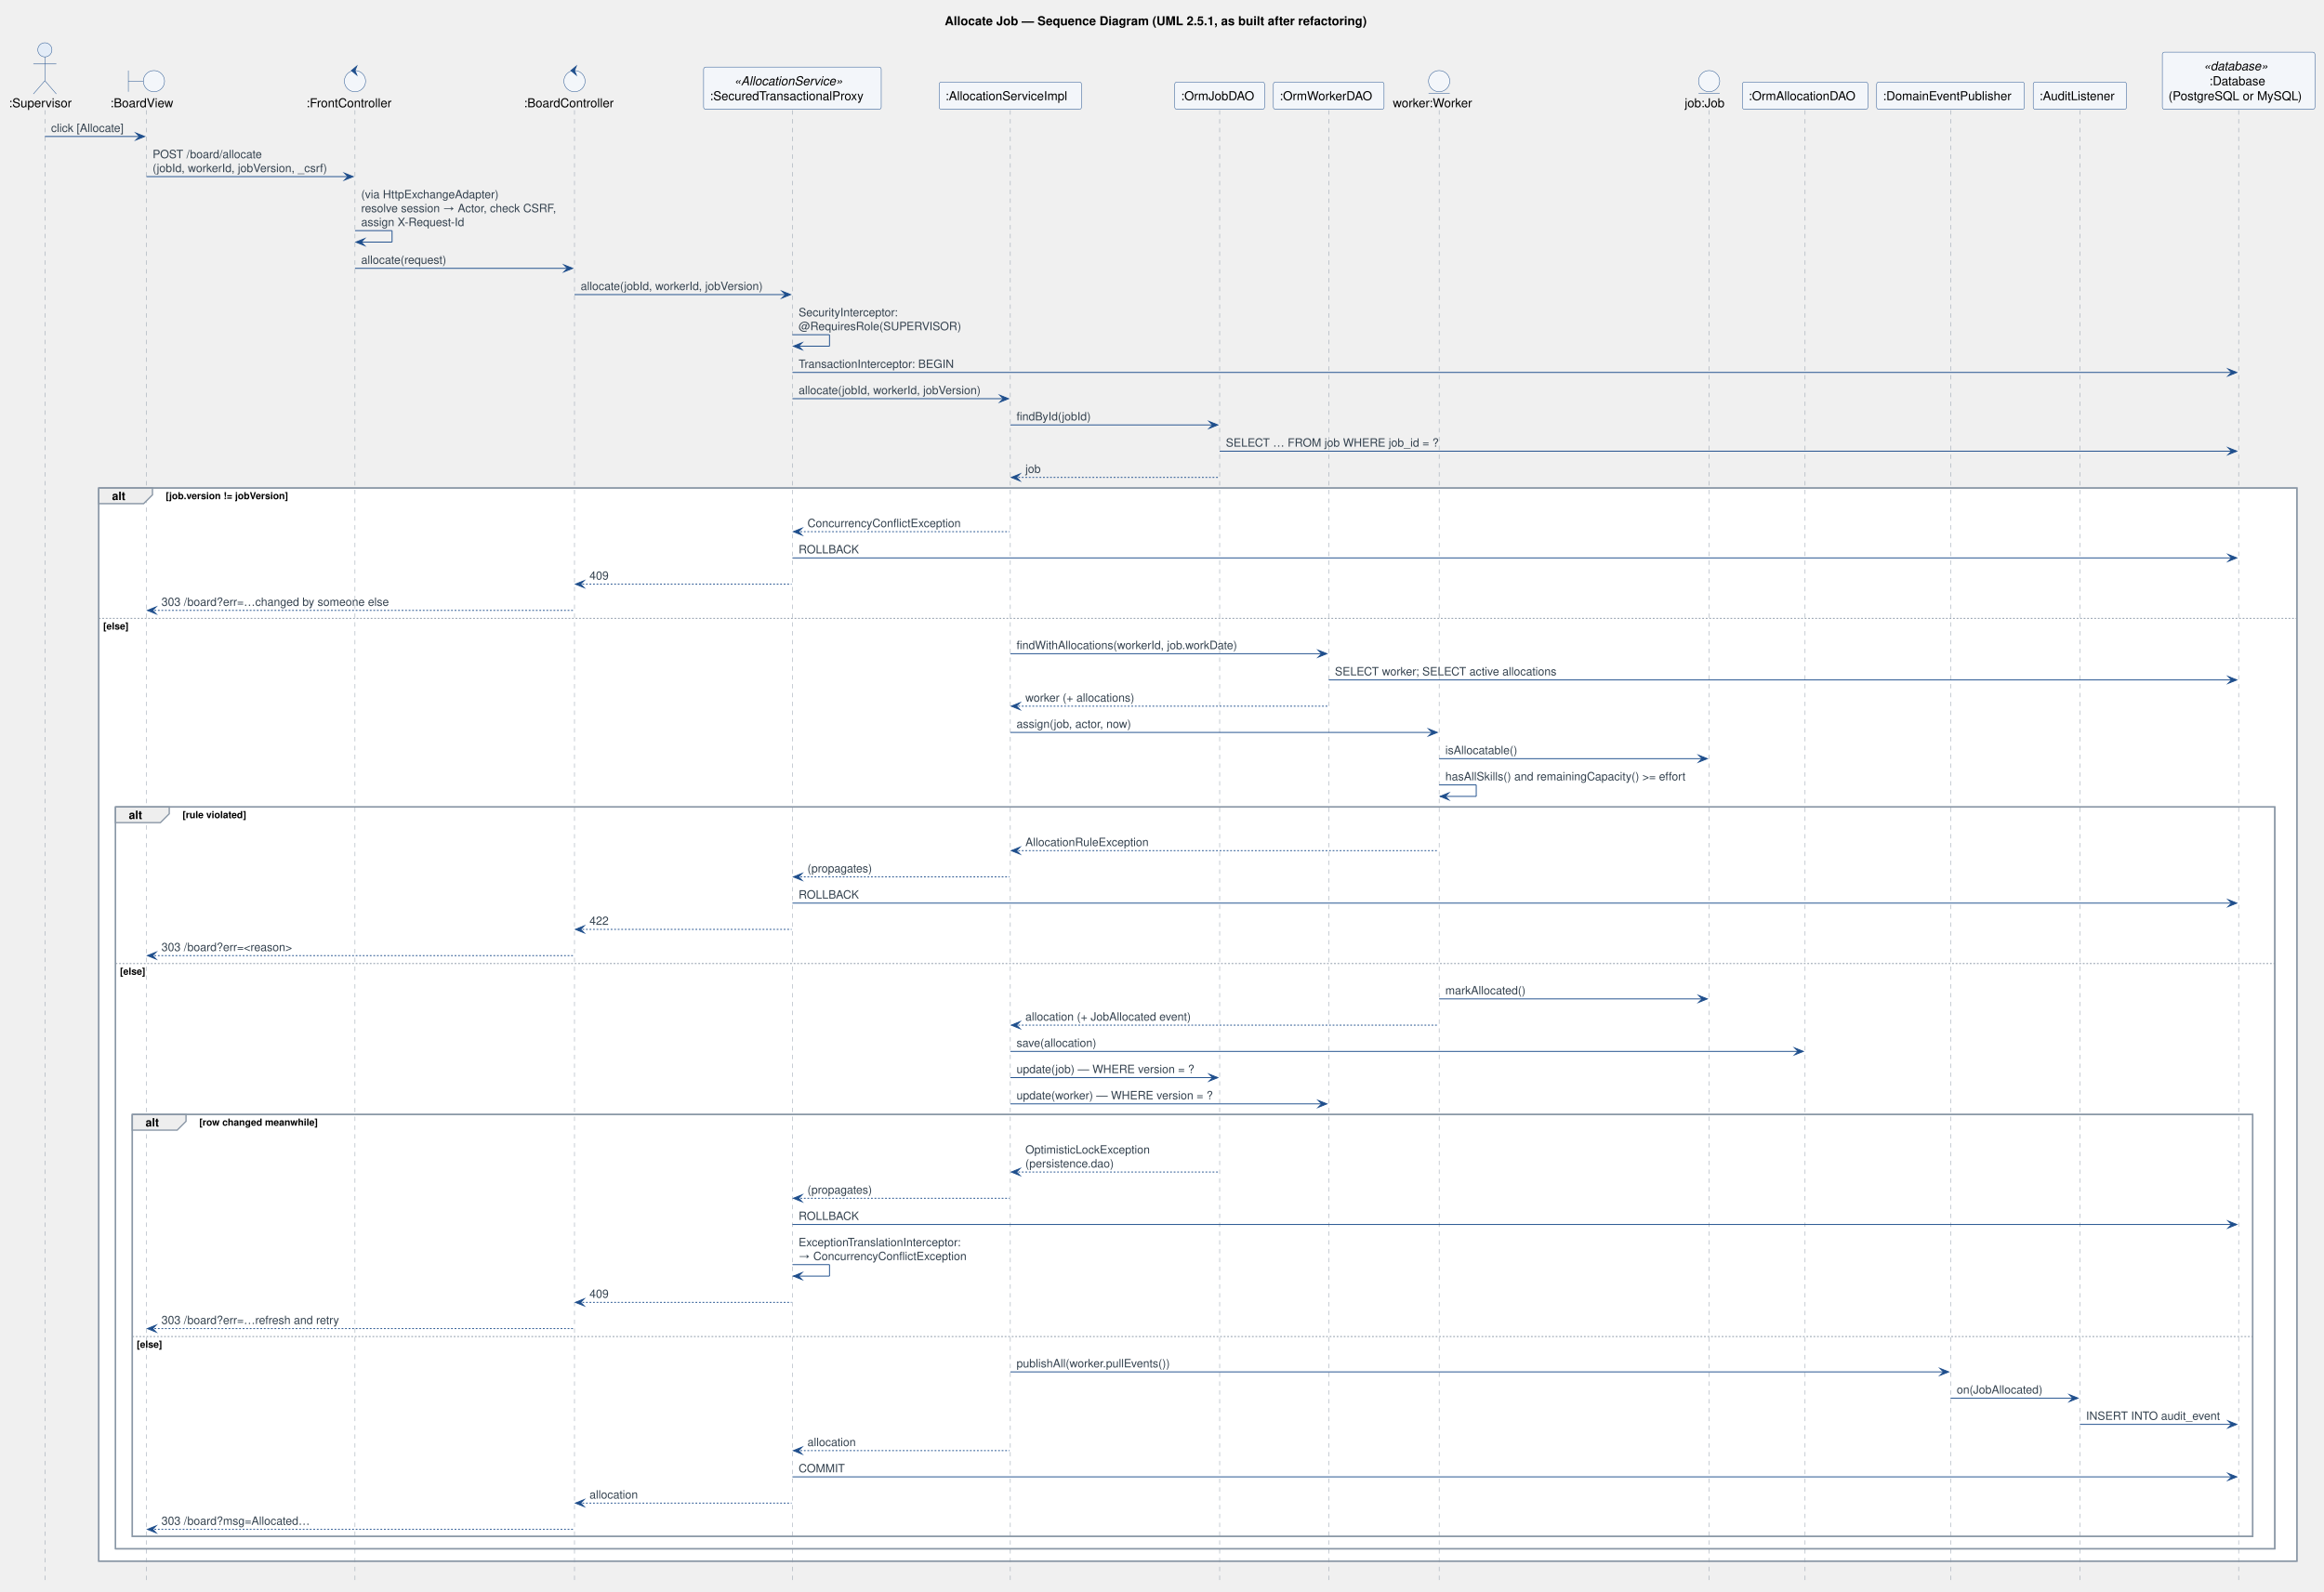
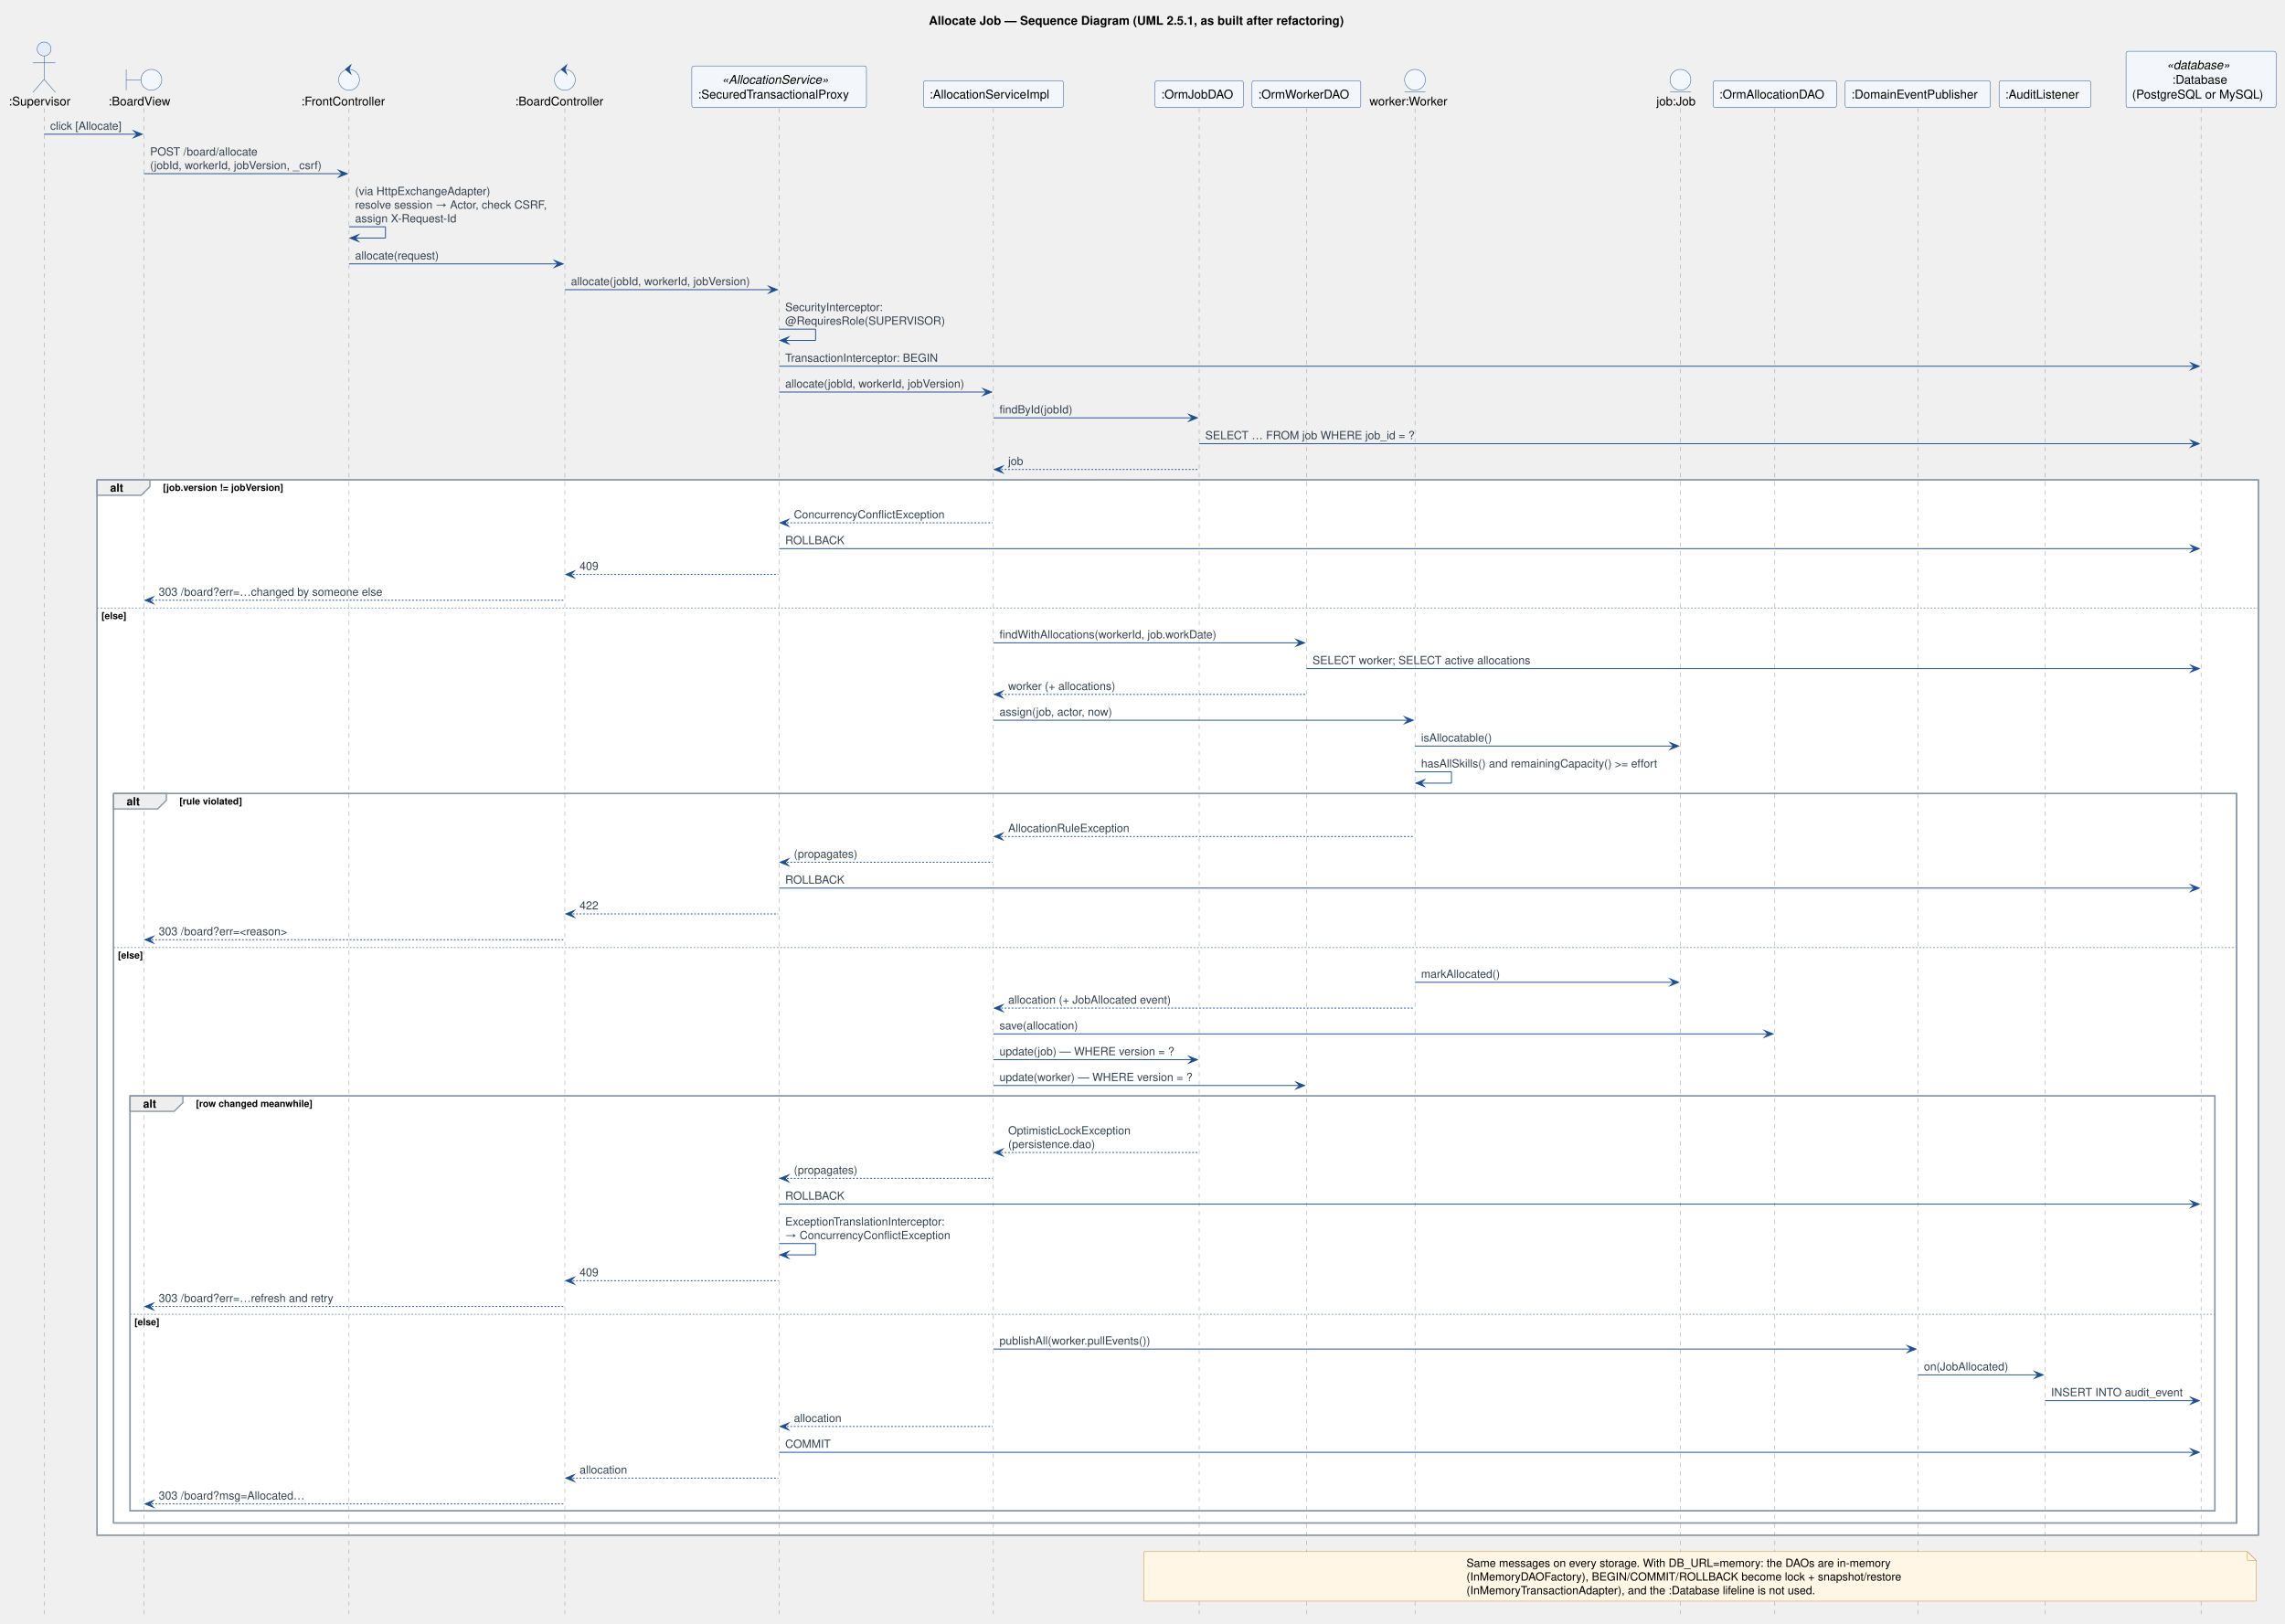
- <svg xmlns="http://www.w3.org/2000/svg" version="1.1" data-diagram-type="SEQUENCE" style="width:2632px;height:1803px;background:#FFFFFF;" width="2632px" height="1803px" viewBox="0 0 2632 1803" zoomAndPan="magnify" preserveAspectRatio="none" contentStyleType="text/css">
+ <svg xmlns="http://www.w3.org/2000/svg" version="1.1" data-diagram-type="SEQUENCE" style="width:2632px;height:1870px;background:#FFFFFF;" width="2632px" height="1870px" viewBox="0 0 2632 1870" zoomAndPan="magnify" preserveAspectRatio="none" contentStyleType="text/css">
  <defs />
  <g font-family="sans-serif" lengthAdjust="spacing">
    <g class="title" data-source-line="3">
      <text x="1069.95" y="28.563" fill="#000" font-size="14" textLength="490.8" font-weight="700" font-family="Helvetica">Allocate Job — Sequence Diagram (UML 2.5.1, as built after refactoring)</text>
    </g>
    <rect x="111.851" y="552.821" width="2489.451" height="1215.649" fill="#FFF" style="stroke:#FFF;stroke-width:1;" />
    <rect x="111.851" y="552.821" width="2489.451" height="1215.649" fill="none" style="stroke:#8A97A6;stroke-width:1.5;" />
    <rect x="130.851" y="914.155" width="2445.451" height="840.315" fill="#FFF" style="stroke:#FFF;stroke-width:1;" />
    <rect x="130.851" y="914.155" width="2445.451" height="840.315" fill="none" style="stroke:#8A97A6;stroke-width:1.5;" />
    <rect x="149.851" y="1262.489" width="2401.451" height="477.981" fill="#FFF" style="stroke:#FFF;stroke-width:1;" />
    <rect x="149.851" y="1262.489" width="2401.451" height="477.981" fill="none" style="stroke:#8A97A6;stroke-width:1.5;" />
    <g class="participant-lifeline" data-qualified-name="Supervisor" data-entity-uid="part1" id="part1-lifeline" data-source-line="4">
      <g>
-         <rect x="47.306" y="124.879" width="8" height="1667.592" fill="#000" fill-opacity="0" />
-         <line x1="50.806" y1="124.879" x2="50.806" y2="1792.471" style="stroke:#8A97A6;stroke-width:0.5;stroke-dasharray:5,5;" />
+         <rect x="47.306" y="124.879" width="8" height="1734.78" fill="#000" fill-opacity="0" />
+         <line x1="50.806" y1="124.879" x2="50.806" y2="1859.659" style="stroke:#8A97A6;stroke-width:0.5;stroke-dasharray:5,5;" />
      </g>
    </g>
    <g class="participant-lifeline" data-qualified-name="V" data-entity-uid="part2" id="part2-lifeline" data-source-line="5">
      <g>
-         <rect x="162.351" y="124.879" width="8" height="1667.592" fill="#000" fill-opacity="0" />
-         <line x1="165.851" y1="124.879" x2="165.851" y2="1792.471" style="stroke:#8A97A6;stroke-width:0.5;stroke-dasharray:5,5;" />
+         <rect x="162.351" y="124.879" width="8" height="1734.78" fill="#000" fill-opacity="0" />
+         <line x1="165.851" y1="124.879" x2="165.851" y2="1859.659" style="stroke:#8A97A6;stroke-width:0.5;stroke-dasharray:5,5;" />
      </g>
    </g>
    <g class="participant-lifeline" data-qualified-name="FC" data-entity-uid="part3" id="part3-lifeline" data-source-line="6">
      <g>
-         <rect x="398.534" y="124.879" width="8" height="1667.592" fill="#000" fill-opacity="0" />
-         <line x1="402.034" y1="124.879" x2="402.034" y2="1792.471" style="stroke:#8A97A6;stroke-width:0.5;stroke-dasharray:5,5;" />
+         <rect x="398.534" y="124.879" width="8" height="1734.78" fill="#000" fill-opacity="0" />
+         <line x1="402.034" y1="124.879" x2="402.034" y2="1859.659" style="stroke:#8A97A6;stroke-width:0.5;stroke-dasharray:5,5;" />
      </g>
    </g>
    <g class="participant-lifeline" data-qualified-name="BC" data-entity-uid="part4" id="part4-lifeline" data-source-line="7">
      <g>
-         <rect x="647.13" y="124.879" width="8" height="1667.592" fill="#000" fill-opacity="0" />
-         <line x1="650.63" y1="124.879" x2="650.63" y2="1792.471" style="stroke:#8A97A6;stroke-width:0.5;stroke-dasharray:5,5;" />
+         <rect x="647.13" y="124.879" width="8" height="1734.78" fill="#000" fill-opacity="0" />
+         <line x1="650.63" y1="124.879" x2="650.63" y2="1859.659" style="stroke:#8A97A6;stroke-width:0.5;stroke-dasharray:5,5;" />
      </g>
    </g>
    <g class="participant-lifeline" data-qualified-name="PX" data-entity-uid="part5" id="part5-lifeline" data-source-line="8">
      <g>
-         <rect x="893.939" y="124.879" width="8" height="1667.592" fill="#000" fill-opacity="0" />
-         <line x1="897.439" y1="124.879" x2="897.439" y2="1792.471" style="stroke:#8A97A6;stroke-width:0.5;stroke-dasharray:5,5;" />
+         <rect x="893.939" y="124.879" width="8" height="1734.78" fill="#000" fill-opacity="0" />
+         <line x1="897.439" y1="124.879" x2="897.439" y2="1859.659" style="stroke:#8A97A6;stroke-width:0.5;stroke-dasharray:5,5;" />
      </g>
    </g>
    <g class="participant-lifeline" data-qualified-name="S" data-entity-uid="part6" id="part6-lifeline" data-source-line="9">
      <g>
-         <rect x="1140.749" y="124.879" width="8" height="1667.592" fill="#000" fill-opacity="0" />
-         <line x1="1144.249" y1="124.879" x2="1144.249" y2="1792.471" style="stroke:#8A97A6;stroke-width:0.5;stroke-dasharray:5,5;" />
+         <rect x="1140.749" y="124.879" width="8" height="1734.78" fill="#000" fill-opacity="0" />
+         <line x1="1144.249" y1="124.879" x2="1144.249" y2="1859.659" style="stroke:#8A97A6;stroke-width:0.5;stroke-dasharray:5,5;" />
      </g>
    </g>
    <g class="participant-lifeline" data-qualified-name="JD" data-entity-uid="part7" id="part7-lifeline" data-source-line="10">
      <g>
-         <rect x="1377.789" y="124.879" width="8" height="1667.592" fill="#000" fill-opacity="0" />
-         <line x1="1381.289" y1="124.879" x2="1381.289" y2="1792.471" style="stroke:#8A97A6;stroke-width:0.5;stroke-dasharray:5,5;" />
+         <rect x="1377.789" y="124.879" width="8" height="1734.78" fill="#000" fill-opacity="0" />
+         <line x1="1381.289" y1="124.879" x2="1381.289" y2="1859.659" style="stroke:#8A97A6;stroke-width:0.5;stroke-dasharray:5,5;" />
      </g>
    </g>
    <g class="participant-lifeline" data-qualified-name="WD" data-entity-uid="part8" id="part8-lifeline" data-source-line="11">
      <g>
-         <rect x="1501.296" y="124.879" width="8" height="1667.592" fill="#000" fill-opacity="0" />
-         <line x1="1504.796" y1="124.879" x2="1504.796" y2="1792.471" style="stroke:#8A97A6;stroke-width:0.5;stroke-dasharray:5,5;" />
+         <rect x="1501.296" y="124.879" width="8" height="1734.78" fill="#000" fill-opacity="0" />
+         <line x1="1504.796" y1="124.879" x2="1504.796" y2="1859.659" style="stroke:#8A97A6;stroke-width:0.5;stroke-dasharray:5,5;" />
      </g>
    </g>
    <g class="participant-lifeline" data-qualified-name="W" data-entity-uid="part9" id="part9-lifeline" data-source-line="12">
      <g>
-         <rect x="1626.378" y="124.879" width="8" height="1667.592" fill="#000" fill-opacity="0" />
-         <line x1="1629.878" y1="124.879" x2="1629.878" y2="1792.471" style="stroke:#8A97A6;stroke-width:0.5;stroke-dasharray:5,5;" />
+         <rect x="1626.378" y="124.879" width="8" height="1734.78" fill="#000" fill-opacity="0" />
+         <line x1="1629.878" y1="124.879" x2="1629.878" y2="1859.659" style="stroke:#8A97A6;stroke-width:0.5;stroke-dasharray:5,5;" />
      </g>
    </g>
    <g class="participant-lifeline" data-qualified-name="J" data-entity-uid="part10" id="part10-lifeline" data-source-line="13">
      <g>
-         <rect x="1932.135" y="124.879" width="8" height="1667.592" fill="#000" fill-opacity="0" />
-         <line x1="1935.635" y1="124.879" x2="1935.635" y2="1792.471" style="stroke:#8A97A6;stroke-width:0.5;stroke-dasharray:5,5;" />
+         <rect x="1932.135" y="124.879" width="8" height="1734.78" fill="#000" fill-opacity="0" />
+         <line x1="1935.635" y1="124.879" x2="1935.635" y2="1859.659" style="stroke:#8A97A6;stroke-width:0.5;stroke-dasharray:5,5;" />
      </g>
    </g>
    <g class="participant-lifeline" data-qualified-name="AD" data-entity-uid="part11" id="part11-lifeline" data-source-line="14">
      <g>
-         <rect x="2040.845" y="124.879" width="8" height="1667.592" fill="#000" fill-opacity="0" />
-         <line x1="2044.345" y1="124.879" x2="2044.345" y2="1792.471" style="stroke:#8A97A6;stroke-width:0.5;stroke-dasharray:5,5;" />
+         <rect x="2040.845" y="124.879" width="8" height="1734.78" fill="#000" fill-opacity="0" />
+         <line x1="2044.345" y1="124.879" x2="2044.345" y2="1859.659" style="stroke:#8A97A6;stroke-width:0.5;stroke-dasharray:5,5;" />
      </g>
    </g>
    <g class="participant-lifeline" data-qualified-name="EP" data-entity-uid="part12" id="part12-lifeline" data-source-line="15">
      <g>
-         <rect x="2205.525" y="124.879" width="8" height="1667.592" fill="#000" fill-opacity="0" />
-         <line x1="2209.025" y1="124.879" x2="2209.025" y2="1792.471" style="stroke:#8A97A6;stroke-width:0.5;stroke-dasharray:5,5;" />
+         <rect x="2205.525" y="124.879" width="8" height="1734.78" fill="#000" fill-opacity="0" />
+         <line x1="2209.025" y1="124.879" x2="2209.025" y2="1859.659" style="stroke:#8A97A6;stroke-width:0.5;stroke-dasharray:5,5;" />
      </g>
    </g>
    <g class="participant-lifeline" data-qualified-name="AL" data-entity-uid="part13" id="part13-lifeline" data-source-line="16">
      <g>
-         <rect x="2351.998" y="124.879" width="8" height="1667.592" fill="#000" fill-opacity="0" />
-         <line x1="2355.498" y1="124.879" x2="2355.498" y2="1792.471" style="stroke:#8A97A6;stroke-width:0.5;stroke-dasharray:5,5;" />
+         <rect x="2351.998" y="124.879" width="8" height="1734.78" fill="#000" fill-opacity="0" />
+         <line x1="2355.498" y1="124.879" x2="2355.498" y2="1859.659" style="stroke:#8A97A6;stroke-width:0.5;stroke-dasharray:5,5;" />
      </g>
    </g>
    <g class="participant-lifeline" data-qualified-name="DB" data-entity-uid="part14" id="part14-lifeline" data-source-line="17">
      <g>
-         <rect x="2531.801" y="124.879" width="8" height="1667.592" fill="#000" fill-opacity="0" />
-         <line x1="2535.301" y1="124.879" x2="2535.301" y2="1792.471" style="stroke:#8A97A6;stroke-width:0.5;stroke-dasharray:5,5;" />
+         <rect x="2531.801" y="124.879" width="8" height="1734.78" fill="#000" fill-opacity="0" />
+         <line x1="2535.301" y1="124.879" x2="2535.301" y2="1859.659" style="stroke:#8A97A6;stroke-width:0.5;stroke-dasharray:5,5;" />
      </g>
    </g>
    <g class="participant participant-head" data-qualified-name="Supervisor" data-entity-uid="part1" id="part1-head" data-source-line="4">
      <text x="10" y="121.502" fill="#000" font-size="14" textLength="75.612" font-family="Helvetica">:Supervisor</text>
      <ellipse cx="50.806" cy="56.439" rx="8" ry="8" fill="#E3ECF7" style="stroke:#1E4E8C;stroke-width:0.5;" />
      <path d="M50.806,64.439 L50.806,91.439 M37.806,72.439 L63.806,72.439 M50.806,91.439 L37.806,106.439 M50.806,91.439 L63.806,106.439" style="stroke:#1E4E8C;stroke-width:0.5;" fill="none" />
    </g>
    <g class="participant participant-head" data-qualified-name="V" data-entity-uid="part2" id="part2-head" data-source-line="5">
      <text x="124.87" y="121.502" fill="#000" font-size="14" textLength="75.961" font-family="Helvetica">:BoardView</text>
      <path d="M145.351,79.939 L145.351,103.939 M145.351,91.939 L162.351,91.939" style="stroke:#1E4E8C;stroke-width:0.5;" fill="none" />
      <ellipse cx="174.351" cy="91.939" rx="12" ry="12" fill="#F3F6FA" style="stroke:#1E4E8C;stroke-width:0.5;" />
    </g>
    <g class="participant participant-head" data-qualified-name="FC" data-entity-uid="part3" id="part3-head" data-source-line="6">
      <text x="346.951" y="121.502" fill="#000" font-size="14" textLength="104.166" font-family="Helvetica">:FrontController</text>
      <ellipse cx="402.034" cy="91.939" rx="12" ry="12" fill="#F3F6FA" style="stroke:#1E4E8C;stroke-width:0.5;" />
      <polygon points="398.034,79.939,404.034,74.939,402.034,79.939,404.034,84.939,398.034,79.939" fill="#1E4E8C" style="stroke:#1E4E8C;stroke-width:1;stroke-linejoin:miter;stroke-miterlimit:10;" />
    </g>
    <g class="participant participant-head" data-qualified-name="BC" data-entity-uid="part4" id="part4-head" data-source-line="7">
      <text x="593.309" y="121.502" fill="#000" font-size="14" textLength="108.644" font-family="Helvetica">:BoardController</text>
      <ellipse cx="650.63" cy="91.939" rx="12" ry="12" fill="#F3F6FA" style="stroke:#1E4E8C;stroke-width:0.5;" />
      <polygon points="646.63,79.939,652.63,74.939,650.63,79.939,652.63,84.939,646.63,79.939" fill="#1E4E8C" style="stroke:#1E4E8C;stroke-width:1;stroke-linejoin:miter;stroke-miterlimit:10;" />
    </g>
    <g class="participant participant-head" data-qualified-name="PX" data-entity-uid="part5" id="part5-head" data-source-line="8">
      <rect x="796.862" y="76" width="201.154" height="47.879" fill="#F3F6FA" style="stroke:#1E4E8C;stroke-width:0.5;" rx="2.5" ry="2.5" />
      <text x="831.408" y="96.563" fill="#000" font-size="14" textLength="132.063" font-style="italic" font-family="Helvetica">«AllocationService»</text>
      <text x="803.862" y="113.502" fill="#000" font-size="14" textLength="187.154" font-family="Helvetica">:SecuredTransactionalProxy</text>
    </g>
    <g class="participant participant-head" data-qualified-name="S" data-entity-uid="part6" id="part6-head" data-source-line="9">
      <rect x="1063.656" y="92.939" width="161.185" height="30.939" fill="#F3F6FA" style="stroke:#1E4E8C;stroke-width:0.5;" rx="2.5" ry="2.5" />
      <text x="1070.656" y="113.502" fill="#000" font-size="14" textLength="147.185" font-family="Helvetica">:AllocationServiceImpl</text>
    </g>
    <g class="participant participant-head" data-qualified-name="JD" data-entity-uid="part7" id="part7-head" data-source-line="10">
      <rect x="1330.439" y="92.939" width="101.698" height="30.939" fill="#F3F6FA" style="stroke:#1E4E8C;stroke-width:0.5;" rx="2.5" ry="2.5" />
      <text x="1337.439" y="113.502" fill="#000" font-size="14" textLength="87.698" font-family="Helvetica">:OrmJobDAO</text>
    </g>
    <g class="participant participant-head" data-qualified-name="WD" data-entity-uid="part8" id="part8-head" data-source-line="11">
      <rect x="1442.138" y="92.939" width="125.316" height="30.939" fill="#F3F6FA" style="stroke:#1E4E8C;stroke-width:0.5;" rx="2.5" ry="2.5" />
      <text x="1449.138" y="113.502" fill="#000" font-size="14" textLength="111.316" font-family="Helvetica">:OrmWorkerDAO</text>
    </g>
    <g class="participant participant-head" data-qualified-name="W" data-entity-uid="part9" id="part9-head" data-source-line="12">
      <text x="1577.454" y="121.502" fill="#000" font-size="14" textLength="98.848" font-family="Helvetica">worker:Worker</text>
      <ellipse cx="1629.878" cy="91.939" rx="12" ry="12" fill="#F3F6FA" style="stroke:#1E4E8C;stroke-width:0.5;" />
      <line x1="1617.878" y1="105.939" x2="1641.878" y2="105.939" style="stroke:#1E4E8C;stroke-width:0.5;" />
    </g>
    <g class="participant participant-head" data-qualified-name="J" data-entity-uid="part10" id="part10-head" data-source-line="13">
      <text x="1907.961" y="121.502" fill="#000" font-size="14" textLength="49.349" font-family="Helvetica">job:Job</text>
      <ellipse cx="1935.635" cy="91.939" rx="12" ry="12" fill="#F3F6FA" style="stroke:#1E4E8C;stroke-width:0.5;" />
      <line x1="1923.635" y1="105.939" x2="1947.635" y2="105.939" style="stroke:#1E4E8C;stroke-width:0.5;" />
    </g>
    <g class="participant participant-head" data-qualified-name="AD" data-entity-uid="part11" id="part11-head" data-source-line="14">
      <rect x="1973.31" y="92.939" width="142.071" height="30.939" fill="#F3F6FA" style="stroke:#1E4E8C;stroke-width:0.5;" rx="2.5" ry="2.5" />
      <text x="1980.31" y="113.502" fill="#000" font-size="14" textLength="128.071" font-family="Helvetica">:OrmAllocationDAO</text>
    </g>
    <g class="participant participant-head" data-qualified-name="EP" data-entity-uid="part12" id="part12-head" data-source-line="15">
      <rect x="2125.381" y="92.939" width="167.289" height="30.939" fill="#F3F6FA" style="stroke:#1E4E8C;stroke-width:0.5;" rx="2.5" ry="2.5" />
      <text x="2132.381" y="113.502" fill="#000" font-size="14" textLength="153.289" font-family="Helvetica">:DomainEventPublisher</text>
    </g>
    <g class="participant participant-head" data-qualified-name="AL" data-entity-uid="part13" id="part13-head" data-source-line="16">
      <rect x="2302.67" y="92.939" width="105.656" height="30.939" fill="#F3F6FA" style="stroke:#1E4E8C;stroke-width:0.5;" rx="2.5" ry="2.5" />
      <text x="2309.67" y="113.502" fill="#000" font-size="14" textLength="91.656" font-family="Helvetica">:AuditListener</text>
    </g>
    <g class="participant participant-head" data-qualified-name="DB" data-entity-uid="part14" id="part14-head" data-source-line="17">
      <rect x="2448.902" y="59.061" width="172.799" height="64.818" fill="#F3F6FA" style="stroke:#1E4E8C;stroke-width:0.5;" rx="2.5" ry="2.5" />
      <text x="2495.656" y="79.623" fill="#000" font-size="14" textLength="79.29" font-style="italic" font-family="Helvetica">«database»</text>
      <text x="2502.089" y="96.563" fill="#000" font-size="14" textLength="66.425" font-family="Helvetica">:Database</text>
      <text x="2455.902" y="113.502" fill="#000" font-size="14" textLength="158.799" font-family="Helvetica">(PostgreSQL or MySQL)</text>
    </g>
    <g class="message" data-entity-1="part1" data-entity-2="part2" id="msg1" data-source-line="19">
      <polygon points="153.851,150.608,163.851,154.608,153.851,158.608,157.851,154.608" fill="#1E4E8C" style="stroke:#1E4E8C;stroke-width:1;stroke-linejoin:miter;stroke-miterlimit:10;" />
      <line x1="50.806" y1="154.608" x2="159.851" y2="154.608" style="stroke:#1E4E8C;stroke-width:1;" />
      <text x="57.806" y="149.473" fill="#33414E" font-size="13" textLength="91.044" font-family="Helvetica">click [Allocate]</text>
    </g>
    <g class="message" data-entity-1="part2" data-entity-2="part3" id="msg2" data-source-line="20">
      <polygon points="390.034,196.067,400.034,200.067,390.034,204.067,394.034,200.067" fill="#1E4E8C" style="stroke:#1E4E8C;stroke-width:1;stroke-linejoin:miter;stroke-miterlimit:10;" />
      <line x1="165.851" y1="200.067" x2="396.034" y2="200.067" style="stroke:#1E4E8C;stroke-width:1;" />
      <text x="172.851" y="179.202" fill="#33414E" font-size="13" textLength="131.86" font-family="Helvetica">POST /board/allocate</text>
      <text x="172.851" y="194.932" fill="#33414E" font-size="13" textLength="212.183" font-family="Helvetica">(jobId, workerId, jobVersion, _csrf)</text>
    </g>
    <g class="message" data-entity-1="part3" data-entity-2="part3" id="msg3" data-source-line="21">
      <line x1="402.034" y1="261.256" x2="444.034" y2="261.256" style="stroke:#1E4E8C;stroke-width:1;" />
      <line x1="444.034" y1="261.256" x2="444.034" y2="274.256" style="stroke:#1E4E8C;stroke-width:1;" />
      <line x1="403.034" y1="274.256" x2="444.034" y2="274.256" style="stroke:#1E4E8C;stroke-width:1;" />
      <polygon points="413.034,270.256,403.034,274.256,413.034,278.256,409.034,274.256" fill="#1E4E8C" style="stroke:#1E4E8C;stroke-width:1;stroke-linejoin:miter;stroke-miterlimit:10;" />
      <text x="409.034" y="224.661" fill="#33414E" font-size="13" textLength="166.493" font-family="Helvetica">(via HttpExchangeAdapter)</text>
      <text x="409.034" y="240.391" fill="#33414E" font-size="13" textLength="234.597" font-family="Helvetica">resolve session → Actor, check CSRF,</text>
      <text x="409.034" y="256.12" fill="#33414E" font-size="13" textLength="126.045" font-family="Helvetica">assign X-Request-Id</text>
    </g>
    <g class="message" data-entity-1="part3" data-entity-2="part4" id="msg4" data-source-line="22">
      <polygon points="638.63,299.985,648.63,303.985,638.63,307.985,642.63,303.985" fill="#1E4E8C" style="stroke:#1E4E8C;stroke-width:1;stroke-linejoin:miter;stroke-miterlimit:10;" />
      <line x1="402.034" y1="303.985" x2="644.63" y2="303.985" style="stroke:#1E4E8C;stroke-width:1;" />
      <text x="409.034" y="298.85" fill="#33414E" font-size="13" textLength="104.248" font-family="Helvetica">allocate(request)</text>
    </g>
    <g class="message" data-entity-1="part4" data-entity-2="part5" id="msg5" data-source-line="23">
      <polygon points="885.439,329.715,895.439,333.715,885.439,337.715,889.439,333.715" fill="#1E4E8C" style="stroke:#1E4E8C;stroke-width:1;stroke-linejoin:miter;stroke-miterlimit:10;" />
      <line x1="650.63" y1="333.715" x2="891.439" y2="333.715" style="stroke:#1E4E8C;stroke-width:1;" />
      <text x="657.63" y="328.579" fill="#33414E" font-size="13" textLength="222.809" font-family="Helvetica">allocate(jobId, workerId, jobVersion)</text>
    </g>
    <g class="message" data-entity-1="part5" data-entity-2="part5" id="msg6" data-source-line="24">
      <line x1="897.439" y1="379.174" x2="939.439" y2="379.174" style="stroke:#1E4E8C;stroke-width:1;" />
      <line x1="939.439" y1="379.174" x2="939.439" y2="392.174" style="stroke:#1E4E8C;stroke-width:1;" />
      <line x1="898.439" y1="392.174" x2="939.439" y2="392.174" style="stroke:#1E4E8C;stroke-width:1;" />
      <polygon points="908.439,388.174,898.439,392.174,908.439,396.174,904.439,392.174" fill="#1E4E8C" style="stroke:#1E4E8C;stroke-width:1;stroke-linejoin:miter;stroke-miterlimit:10;" />
      <text x="904.439" y="358.309" fill="#33414E" font-size="13" textLength="122.186" font-family="Helvetica">SecurityInterceptor:</text>
      <text x="904.439" y="374.038" fill="#33414E" font-size="13" textLength="184.609" font-family="Helvetica">@RequiresRole(SUPERVISOR)</text>
    </g>
    <g class="message" data-entity-1="part5" data-entity-2="part14" id="msg7" data-source-line="25">
      <polygon points="2523.301,417.903,2533.301,421.903,2523.301,425.903,2527.301,421.903" fill="#1E4E8C" style="stroke:#1E4E8C;stroke-width:1;stroke-linejoin:miter;stroke-miterlimit:10;" />
      <line x1="897.439" y1="421.903" x2="2529.301" y2="421.903" style="stroke:#1E4E8C;stroke-width:1;" />
      <text x="904.439" y="416.768" fill="#33414E" font-size="13" textLength="187.243" font-family="Helvetica">TransactionInterceptor: BEGIN</text>
    </g>
    <g class="message" data-entity-1="part5" data-entity-2="part6" id="msg8" data-source-line="26">
      <polygon points="1132.249,447.633,1142.249,451.633,1132.249,455.633,1136.249,451.633" fill="#1E4E8C" style="stroke:#1E4E8C;stroke-width:1;stroke-linejoin:miter;stroke-miterlimit:10;" />
      <line x1="897.439" y1="451.633" x2="1138.249" y2="451.633" style="stroke:#1E4E8C;stroke-width:1;" />
      <text x="904.439" y="446.497" fill="#33414E" font-size="13" textLength="222.809" font-family="Helvetica">allocate(jobId, workerId, jobVersion)</text>
    </g>
    <g class="message" data-entity-1="part6" data-entity-2="part7" id="msg9" data-source-line="27">
      <polygon points="1369.289,477.362,1379.289,481.362,1369.289,485.362,1373.289,481.362" fill="#1E4E8C" style="stroke:#1E4E8C;stroke-width:1;stroke-linejoin:miter;stroke-miterlimit:10;" />
      <line x1="1144.249" y1="481.362" x2="1375.289" y2="481.362" style="stroke:#1E4E8C;stroke-width:1;" />
      <text x="1151.249" y="476.227" fill="#33414E" font-size="13" textLength="90.702" font-family="Helvetica">findById(jobId)</text>
    </g>
    <g class="message" data-entity-1="part7" data-entity-2="part14" id="msg10" data-source-line="28">
      <polygon points="2523.301,507.092,2533.301,511.092,2523.301,515.092,2527.301,511.092" fill="#1E4E8C" style="stroke:#1E4E8C;stroke-width:1;stroke-linejoin:miter;stroke-miterlimit:10;" />
      <line x1="1381.289" y1="511.092" x2="2529.301" y2="511.092" style="stroke:#1E4E8C;stroke-width:1;" />
      <text x="1388.289" y="505.956" fill="#33414E" font-size="13" textLength="240.316" font-family="Helvetica">SELECT … FROM job WHERE job_id = ?</text>
    </g>
    <g class="message" data-entity-1="part7" data-entity-2="part6" id="msg11" data-source-line="29">
      <polygon points="1155.249,536.821,1145.249,540.821,1155.249,544.821,1151.249,540.821" fill="#1E4E8C" style="stroke:#1E4E8C;stroke-width:1;stroke-linejoin:miter;stroke-miterlimit:10;" />
      <line x1="1149.249" y1="540.821" x2="1380.289" y2="540.821" style="stroke:#1E4E8C;stroke-width:1;stroke-dasharray:2,2;" />
      <text x="1161.249" y="535.686" fill="#33414E" font-size="13" textLength="18.903" font-family="Helvetica">job</text>
    </g>
    <path d="M111.851,552.821 L172.682,552.821 L172.682,560.551 L162.682,570.551 L111.851,570.551 L111.851,552.821" style="stroke:#8A97A6;stroke-width:1.5;" fill="#EEE" />
    <rect x="111.851" y="552.821" width="2489.451" height="1215.649" fill="none" style="stroke:#8A97A6;stroke-width:1.5;" />
    <text x="126.851" y="566.415" fill="#000" font-size="13" textLength="15.831" font-weight="700" font-family="Helvetica">alt</text>
    <text x="187.682" y="565.478" fill="#000" font-size="11" textLength="144.026" font-weight="700" font-family="Helvetica">[job.version != jobVersion]</text>
    <g class="message" data-entity-1="part6" data-entity-2="part5" id="msg12" data-source-line="31">
      <polygon points="908.439,598.28,898.439,602.28,908.439,606.28,904.439,602.28" fill="#1E4E8C" style="stroke:#1E4E8C;stroke-width:1;stroke-linejoin:miter;stroke-miterlimit:10;" />
      <line x1="902.439" y1="602.28" x2="1143.249" y2="602.28" style="stroke:#1E4E8C;stroke-width:1;stroke-dasharray:2,2;" />
      <text x="914.439" y="597.145" fill="#33414E" font-size="13" textLength="188.379" font-family="Helvetica">ConcurrencyConflictException</text>
    </g>
    <g class="message" data-entity-1="part5" data-entity-2="part14" id="msg13" data-source-line="32">
      <polygon points="2523.301,628.01,2533.301,632.01,2523.301,636.01,2527.301,632.01" fill="#1E4E8C" style="stroke:#1E4E8C;stroke-width:1;stroke-linejoin:miter;stroke-miterlimit:10;" />
      <line x1="897.439" y1="632.01" x2="2529.301" y2="632.01" style="stroke:#1E4E8C;stroke-width:1;" />
      <text x="904.439" y="626.874" fill="#33414E" font-size="13" textLength="68.713" font-family="Helvetica">ROLLBACK</text>
    </g>
    <g class="message" data-entity-1="part5" data-entity-2="part4" id="msg14" data-source-line="33">
      <polygon points="661.63,657.739,651.63,661.739,661.63,665.739,657.63,661.739" fill="#1E4E8C" style="stroke:#1E4E8C;stroke-width:1;stroke-linejoin:miter;stroke-miterlimit:10;" />
      <line x1="655.63" y1="661.739" x2="896.439" y2="661.739" style="stroke:#1E4E8C;stroke-width:1;stroke-dasharray:2,2;" />
      <text x="667.63" y="656.604" fill="#33414E" font-size="13" textLength="24.661" font-family="Helvetica">409</text>
    </g>
    <g class="message" data-entity-1="part4" data-entity-2="part2" id="msg15" data-source-line="34">
      <polygon points="176.851,687.469,166.851,691.469,176.851,695.469,172.851,691.469" fill="#1E4E8C" style="stroke:#1E4E8C;stroke-width:1;stroke-linejoin:miter;stroke-miterlimit:10;" />
      <line x1="170.851" y1="691.469" x2="649.63" y2="691.469" style="stroke:#1E4E8C;stroke-width:1;stroke-dasharray:2,2;" />
      <text x="182.851" y="686.333" fill="#33414E" font-size="13" textLength="274.047" font-family="Helvetica">303 /board?err=…changed by someone else</text>
    </g>
    <line x1="111.851" y1="700.469" x2="2601.301" y2="700.469" style="stroke:#8A97A6;stroke-width:1;stroke-dasharray:2,2;" />
    <text x="116.851" y="713.125" fill="#000" font-size="11" textLength="30.54" font-weight="700" font-family="Helvetica">[else]</text>
    <g class="message" data-entity-1="part6" data-entity-2="part8" id="msg16" data-source-line="36">
      <polygon points="1492.796,736.508,1502.796,740.508,1492.796,744.508,1496.796,740.508" fill="#1E4E8C" style="stroke:#1E4E8C;stroke-width:1;stroke-linejoin:miter;stroke-miterlimit:10;" />
      <line x1="1144.249" y1="740.508" x2="1498.796" y2="740.508" style="stroke:#1E4E8C;stroke-width:1;" />
      <text x="1151.249" y="735.372" fill="#33414E" font-size="13" textLength="271.921" font-family="Helvetica">findWithAllocations(workerId, job.workDate)</text>
    </g>
    <g class="message" data-entity-1="part8" data-entity-2="part14" id="msg17" data-source-line="37">
      <polygon points="2523.301,766.237,2533.301,770.237,2523.301,774.237,2527.301,770.237" fill="#1E4E8C" style="stroke:#1E4E8C;stroke-width:1;stroke-linejoin:miter;stroke-miterlimit:10;" />
      <line x1="1504.796" y1="770.237" x2="2529.301" y2="770.237" style="stroke:#1E4E8C;stroke-width:1;" />
      <text x="1511.796" y="765.102" fill="#33414E" font-size="13" textLength="262.768" font-family="Helvetica">SELECT worker; SELECT active allocations</text>
    </g>
    <g class="message" data-entity-1="part8" data-entity-2="part6" id="msg18" data-source-line="38">
      <polygon points="1155.249,795.967,1145.249,799.967,1155.249,803.967,1151.249,799.967" fill="#1E4E8C" style="stroke:#1E4E8C;stroke-width:1;stroke-linejoin:miter;stroke-miterlimit:10;" />
      <line x1="1149.249" y1="799.967" x2="1503.796" y2="799.967" style="stroke:#1E4E8C;stroke-width:1;stroke-dasharray:2,2;" />
      <text x="1161.249" y="794.831" fill="#33414E" font-size="13" textLength="134.189" font-family="Helvetica">worker (+ allocations)</text>
    </g>
    <g class="message" data-entity-1="part6" data-entity-2="part9" id="msg19" data-source-line="39">
      <polygon points="1617.878,825.696,1627.878,829.696,1617.878,833.696,1621.878,829.696" fill="#1E4E8C" style="stroke:#1E4E8C;stroke-width:1;stroke-linejoin:miter;stroke-miterlimit:10;" />
      <line x1="1144.249" y1="829.696" x2="1623.878" y2="829.696" style="stroke:#1E4E8C;stroke-width:1;" />
      <text x="1151.249" y="824.561" fill="#33414E" font-size="13" textLength="140.797" font-family="Helvetica">assign(job, actor, now)</text>
    </g>
    <g class="message" data-entity-1="part9" data-entity-2="part10" id="msg20" data-source-line="40">
      <polygon points="1923.635,855.426,1933.635,859.426,1923.635,863.426,1927.635,859.426" fill="#1E4E8C" style="stroke:#1E4E8C;stroke-width:1;stroke-linejoin:miter;stroke-miterlimit:10;" />
      <line x1="1629.878" y1="859.426" x2="1929.635" y2="859.426" style="stroke:#1E4E8C;stroke-width:1;" />
      <text x="1636.878" y="854.29" fill="#33414E" font-size="13" textLength="87.521" font-family="Helvetica">isAllocatable()</text>
    </g>
    <g class="message" data-entity-1="part9" data-entity-2="part9" id="msg21" data-source-line="41">
      <line x1="1629.878" y1="889.155" x2="1671.878" y2="889.155" style="stroke:#1E4E8C;stroke-width:1;" />
      <line x1="1671.878" y1="889.155" x2="1671.878" y2="902.155" style="stroke:#1E4E8C;stroke-width:1;" />
      <line x1="1630.878" y1="902.155" x2="1671.878" y2="902.155" style="stroke:#1E4E8C;stroke-width:1;" />
      <polygon points="1640.878,898.155,1630.878,902.155,1640.878,906.155,1636.878,902.155" fill="#1E4E8C" style="stroke:#1E4E8C;stroke-width:1;stroke-linejoin:miter;stroke-miterlimit:10;" />
      <text x="1636.878" y="884.02" fill="#33414E" font-size="13" textLength="291.757" font-family="Helvetica">hasAllSkills() and remainingCapacity() &gt;= effort</text>
    </g>
    <path d="M130.851,914.155 L191.682,914.155 L191.682,921.885 L181.682,931.885 L130.851,931.885 L130.851,914.155" style="stroke:#8A97A6;stroke-width:1.5;" fill="#EEE" />
    <rect x="130.851" y="914.155" width="2445.451" height="840.315" fill="none" style="stroke:#8A97A6;stroke-width:1.5;" />
    <text x="145.851" y="927.749" fill="#000" font-size="13" textLength="15.831" font-weight="700" font-family="Helvetica">alt</text>
    <text x="206.682" y="926.812" fill="#000" font-size="11" textLength="74.964" font-weight="700" font-family="Helvetica">[rule violated]</text>
    <g class="message" data-entity-1="part9" data-entity-2="part6" id="msg22" data-source-line="43">
      <polygon points="1155.249,959.614,1145.249,963.614,1155.249,967.614,1151.249,963.614" fill="#1E4E8C" style="stroke:#1E4E8C;stroke-width:1;stroke-linejoin:miter;stroke-miterlimit:10;" />
      <line x1="1149.249" y1="963.614" x2="1628.878" y2="963.614" style="stroke:#1E4E8C;stroke-width:1;stroke-dasharray:2,2;" />
      <text x="1161.249" y="958.479" fill="#33414E" font-size="13" textLength="148.199" font-family="Helvetica">AllocationRuleException</text>
    </g>
    <g class="message" data-entity-1="part6" data-entity-2="part5" id="msg23" data-source-line="44">
      <polygon points="908.439,989.344,898.439,993.344,908.439,997.344,904.439,993.344" fill="#1E4E8C" style="stroke:#1E4E8C;stroke-width:1;stroke-linejoin:miter;stroke-miterlimit:10;" />
      <line x1="902.439" y1="993.344" x2="1143.249" y2="993.344" style="stroke:#1E4E8C;stroke-width:1;stroke-dasharray:2,2;" />
      <text x="914.439" y="988.208" fill="#33414E" font-size="13" textLength="79.358" font-family="Helvetica">(propagates)</text>
    </g>
    <g class="message" data-entity-1="part5" data-entity-2="part14" id="msg24" data-source-line="45">
      <polygon points="2523.301,1019.073,2533.301,1023.073,2523.301,1027.073,2527.301,1023.073" fill="#1E4E8C" style="stroke:#1E4E8C;stroke-width:1;stroke-linejoin:miter;stroke-miterlimit:10;" />
      <line x1="897.439" y1="1023.073" x2="2529.301" y2="1023.073" style="stroke:#1E4E8C;stroke-width:1;" />
      <text x="904.439" y="1017.938" fill="#33414E" font-size="13" textLength="68.713" font-family="Helvetica">ROLLBACK</text>
    </g>
    <g class="message" data-entity-1="part5" data-entity-2="part4" id="msg25" data-source-line="46">
      <polygon points="661.63,1048.803,651.63,1052.803,661.63,1056.803,657.63,1052.803" fill="#1E4E8C" style="stroke:#1E4E8C;stroke-width:1;stroke-linejoin:miter;stroke-miterlimit:10;" />
      <line x1="655.63" y1="1052.803" x2="896.439" y2="1052.803" style="stroke:#1E4E8C;stroke-width:1;stroke-dasharray:2,2;" />
      <text x="667.63" y="1047.667" fill="#33414E" font-size="13" textLength="24.254" font-family="Helvetica">422</text>
    </g>
    <g class="message" data-entity-1="part4" data-entity-2="part2" id="msg26" data-source-line="47">
      <polygon points="176.851,1078.532,166.851,1082.532,176.851,1086.532,172.851,1082.532" fill="#1E4E8C" style="stroke:#1E4E8C;stroke-width:1;stroke-linejoin:miter;stroke-miterlimit:10;" />
      <line x1="170.851" y1="1082.532" x2="649.63" y2="1082.532" style="stroke:#1E4E8C;stroke-width:1;stroke-dasharray:2,2;" />
      <text x="182.851" y="1077.396" fill="#33414E" font-size="13" textLength="160.437" font-family="Helvetica">303 /board?err=&lt;reason&gt;</text>
    </g>
    <line x1="130.851" y1="1091.532" x2="2576.301" y2="1091.532" style="stroke:#8A97A6;stroke-width:1;stroke-dasharray:2,2;" />
    <text x="135.851" y="1104.188" fill="#000" font-size="11" textLength="30.54" font-weight="700" font-family="Helvetica">[else]</text>
    <g class="message" data-entity-1="part9" data-entity-2="part10" id="msg27" data-source-line="49">
      <polygon points="1923.635,1127.571,1933.635,1131.571,1923.635,1135.571,1927.635,1131.571" fill="#1E4E8C" style="stroke:#1E4E8C;stroke-width:1;stroke-linejoin:miter;stroke-miterlimit:10;" />
      <line x1="1629.878" y1="1131.571" x2="1929.635" y2="1131.571" style="stroke:#1E4E8C;stroke-width:1;" />
      <text x="1636.878" y="1126.436" fill="#33414E" font-size="13" textLength="97.779" font-family="Helvetica">markAllocated()</text>
    </g>
    <g class="message" data-entity-1="part9" data-entity-2="part6" id="msg28" data-source-line="50">
      <polygon points="1155.249,1157.301,1145.249,1161.301,1155.249,1165.301,1151.249,1161.301" fill="#1E4E8C" style="stroke:#1E4E8C;stroke-width:1;stroke-linejoin:miter;stroke-miterlimit:10;" />
      <line x1="1149.249" y1="1161.301" x2="1628.878" y2="1161.301" style="stroke:#1E4E8C;stroke-width:1;stroke-dasharray:2,2;" />
      <text x="1161.249" y="1156.165" fill="#33414E" font-size="13" textLength="203.201" font-family="Helvetica">allocation (+ JobAllocated event)</text>
    </g>
    <g class="message" data-entity-1="part6" data-entity-2="part11" id="msg29" data-source-line="51">
      <polygon points="2032.345,1187.03,2042.345,1191.03,2032.345,1195.03,2036.345,1191.03" fill="#1E4E8C" style="stroke:#1E4E8C;stroke-width:1;stroke-linejoin:miter;stroke-miterlimit:10;" />
      <line x1="1144.249" y1="1191.03" x2="2038.345" y2="1191.03" style="stroke:#1E4E8C;stroke-width:1;" />
      <text x="1151.249" y="1185.895" fill="#33414E" font-size="13" textLength="97.525" font-family="Helvetica">save(allocation)</text>
    </g>
    <g class="message" data-entity-1="part6" data-entity-2="part7" id="msg30" data-source-line="52">
      <polygon points="1369.289,1216.76,1379.289,1220.76,1369.289,1224.76,1373.289,1220.76" fill="#1E4E8C" style="stroke:#1E4E8C;stroke-width:1;stroke-linejoin:miter;stroke-miterlimit:10;" />
      <line x1="1144.249" y1="1220.76" x2="1375.289" y2="1220.76" style="stroke:#1E4E8C;stroke-width:1;" />
      <text x="1151.249" y="1215.624" fill="#33414E" font-size="13" textLength="213.04" font-family="Helvetica">update(job)  — WHERE version = ?</text>
    </g>
    <g class="message" data-entity-1="part6" data-entity-2="part8" id="msg31" data-source-line="53">
      <polygon points="1492.796,1246.489,1502.796,1250.489,1492.796,1254.489,1496.796,1250.489" fill="#1E4E8C" style="stroke:#1E4E8C;stroke-width:1;stroke-linejoin:miter;stroke-miterlimit:10;" />
      <line x1="1144.249" y1="1250.489" x2="1498.796" y2="1250.489" style="stroke:#1E4E8C;stroke-width:1;" />
      <text x="1151.249" y="1245.354" fill="#33414E" font-size="13" textLength="237.072" font-family="Helvetica">update(worker)  — WHERE version = ?</text>
    </g>
    <path d="M149.851,1262.489 L210.682,1262.489 L210.682,1270.219 L200.682,1280.219 L149.851,1280.219 L149.851,1262.489" style="stroke:#8A97A6;stroke-width:1.5;" fill="#EEE" />
    <rect x="149.851" y="1262.489" width="2401.451" height="477.981" fill="none" style="stroke:#8A97A6;stroke-width:1.5;" />
    <text x="164.851" y="1276.083" fill="#000" font-size="13" textLength="15.831" font-weight="700" font-family="Helvetica">alt</text>
    <text x="225.682" y="1275.146" fill="#000" font-size="11" textLength="139.611" font-weight="700" font-family="Helvetica">[row changed meanwhile]</text>
    <g class="message" data-entity-1="part7" data-entity-2="part6" id="msg32" data-source-line="55">
      <polygon points="1155.249,1323.678,1145.249,1327.678,1155.249,1331.678,1151.249,1327.678" fill="#1E4E8C" style="stroke:#1E4E8C;stroke-width:1;stroke-linejoin:miter;stroke-miterlimit:10;" />
      <line x1="1149.249" y1="1327.678" x2="1380.289" y2="1327.678" style="stroke:#1E4E8C;stroke-width:1;stroke-dasharray:2,2;" />
      <text x="1161.249" y="1306.813" fill="#33414E" font-size="13" textLength="151.988" font-family="Helvetica">OptimisticLockException</text>
      <text x="1161.249" y="1322.542" fill="#33414E" font-size="13" textLength="108.107" font-family="Helvetica">(persistence.dao)</text>
    </g>
    <g class="message" data-entity-1="part6" data-entity-2="part5" id="msg33" data-source-line="56">
      <polygon points="908.439,1353.407,898.439,1357.407,908.439,1361.407,904.439,1357.407" fill="#1E4E8C" style="stroke:#1E4E8C;stroke-width:1;stroke-linejoin:miter;stroke-miterlimit:10;" />
      <line x1="902.439" y1="1357.407" x2="1143.249" y2="1357.407" style="stroke:#1E4E8C;stroke-width:1;stroke-dasharray:2,2;" />
      <text x="914.439" y="1352.271" fill="#33414E" font-size="13" textLength="79.358" font-family="Helvetica">(propagates)</text>
    </g>
    <g class="message" data-entity-1="part5" data-entity-2="part14" id="msg34" data-source-line="57">
      <polygon points="2523.301,1383.137,2533.301,1387.137,2523.301,1391.137,2527.301,1387.137" fill="#1E4E8C" style="stroke:#1E4E8C;stroke-width:1;stroke-linejoin:miter;stroke-miterlimit:10;" />
      <line x1="897.439" y1="1387.137" x2="2529.301" y2="1387.137" style="stroke:#1E4E8C;stroke-width:1;" />
      <text x="904.439" y="1382.001" fill="#33414E" font-size="13" textLength="68.713" font-family="Helvetica">ROLLBACK</text>
    </g>
    <g class="message" data-entity-1="part5" data-entity-2="part5" id="msg35" data-source-line="58">
      <line x1="897.439" y1="1432.596" x2="939.439" y2="1432.596" style="stroke:#1E4E8C;stroke-width:1;" />
      <line x1="939.439" y1="1432.596" x2="939.439" y2="1445.596" style="stroke:#1E4E8C;stroke-width:1;" />
      <line x1="898.439" y1="1445.596" x2="939.439" y2="1445.596" style="stroke:#1E4E8C;stroke-width:1;" />
      <polygon points="908.439,1441.596,898.439,1445.596,908.439,1449.596,904.439,1445.596" fill="#1E4E8C" style="stroke:#1E4E8C;stroke-width:1;stroke-linejoin:miter;stroke-miterlimit:10;" />
      <text x="904.439" y="1411.73" fill="#33414E" font-size="13" textLength="200.757" font-family="Helvetica">ExceptionTranslationInterceptor:</text>
      <text x="904.439" y="1427.46" fill="#33414E" font-size="13" textLength="204.439" font-family="Helvetica">→ ConcurrencyConflictException</text>
    </g>
    <g class="message" data-entity-1="part5" data-entity-2="part4" id="msg36" data-source-line="59">
      <polygon points="661.63,1471.325,651.63,1475.325,661.63,1479.325,657.63,1475.325" fill="#1E4E8C" style="stroke:#1E4E8C;stroke-width:1;stroke-linejoin:miter;stroke-miterlimit:10;" />
      <line x1="655.63" y1="1475.325" x2="896.439" y2="1475.325" style="stroke:#1E4E8C;stroke-width:1;stroke-dasharray:2,2;" />
      <text x="667.63" y="1470.189" fill="#33414E" font-size="13" textLength="24.661" font-family="Helvetica">409</text>
    </g>
    <g class="message" data-entity-1="part4" data-entity-2="part2" id="msg37" data-source-line="60">
      <polygon points="176.851,1501.055,166.851,1505.055,176.851,1509.055,172.851,1505.055" fill="#1E4E8C" style="stroke:#1E4E8C;stroke-width:1;stroke-linejoin:miter;stroke-miterlimit:10;" />
      <line x1="170.851" y1="1505.055" x2="649.63" y2="1505.055" style="stroke:#1E4E8C;stroke-width:1;stroke-dasharray:2,2;" />
      <text x="182.851" y="1499.919" fill="#33414E" font-size="13" textLength="215.846" font-family="Helvetica">303 /board?err=…refresh and retry</text>
    </g>
    <line x1="149.851" y1="1514.055" x2="2551.301" y2="1514.055" style="stroke:#8A97A6;stroke-width:1;stroke-dasharray:2,2;" />
    <text x="154.851" y="1526.711" fill="#000" font-size="11" textLength="30.54" font-weight="700" font-family="Helvetica">[else]</text>
    <g class="message" data-entity-1="part6" data-entity-2="part12" id="msg38" data-source-line="62">
      <polygon points="2197.025,1550.094,2207.025,1554.094,2197.025,1558.094,2201.025,1554.094" fill="#1E4E8C" style="stroke:#1E4E8C;stroke-width:1;stroke-linejoin:miter;stroke-miterlimit:10;" />
      <line x1="1144.249" y1="1554.094" x2="2203.025" y2="1554.094" style="stroke:#1E4E8C;stroke-width:1;" />
      <text x="1151.249" y="1548.958" fill="#33414E" font-size="13" textLength="188.805" font-family="Helvetica">publishAll(worker.pullEvents())</text>
    </g>
    <g class="message" data-entity-1="part12" data-entity-2="part13" id="msg39" data-source-line="63">
      <polygon points="2343.498,1579.823,2353.498,1583.823,2343.498,1587.823,2347.498,1583.823" fill="#1E4E8C" style="stroke:#1E4E8C;stroke-width:1;stroke-linejoin:miter;stroke-miterlimit:10;" />
      <line x1="2209.025" y1="1583.823" x2="2349.498" y2="1583.823" style="stroke:#1E4E8C;stroke-width:1;" />
      <text x="2216.025" y="1578.688" fill="#33414E" font-size="13" textLength="105.714" font-family="Helvetica">on(JobAllocated)</text>
    </g>
    <g class="message" data-entity-1="part13" data-entity-2="part14" id="msg40" data-source-line="64">
      <polygon points="2523.301,1609.553,2533.301,1613.553,2523.301,1617.553,2527.301,1613.553" fill="#1E4E8C" style="stroke:#1E4E8C;stroke-width:1;stroke-linejoin:miter;stroke-miterlimit:10;" />
      <line x1="2355.498" y1="1613.553" x2="2529.301" y2="1613.553" style="stroke:#1E4E8C;stroke-width:1;" />
      <text x="2362.498" y="1608.417" fill="#33414E" font-size="13" textLength="155.803" font-family="Helvetica">INSERT INTO audit_event</text>
    </g>
    <g class="message" data-entity-1="part6" data-entity-2="part5" id="msg41" data-source-line="65">
      <polygon points="908.439,1639.282,898.439,1643.282,908.439,1647.282,904.439,1643.282" fill="#1E4E8C" style="stroke:#1E4E8C;stroke-width:1;stroke-linejoin:miter;stroke-miterlimit:10;" />
      <line x1="902.439" y1="1643.282" x2="1143.249" y2="1643.282" style="stroke:#1E4E8C;stroke-width:1;stroke-dasharray:2,2;" />
      <text x="914.439" y="1638.146" fill="#33414E" font-size="13" textLength="58.995" font-family="Helvetica">allocation</text>
    </g>
    <g class="message" data-entity-1="part5" data-entity-2="part14" id="msg42" data-source-line="66">
      <polygon points="2523.301,1669.012,2533.301,1673.012,2523.301,1677.012,2527.301,1673.012" fill="#1E4E8C" style="stroke:#1E4E8C;stroke-width:1;stroke-linejoin:miter;stroke-miterlimit:10;" />
      <line x1="897.439" y1="1673.012" x2="2529.301" y2="1673.012" style="stroke:#1E4E8C;stroke-width:1;" />
      <text x="904.439" y="1667.876" fill="#33414E" font-size="13" textLength="54.806" font-family="Helvetica">COMMIT</text>
    </g>
    <g class="message" data-entity-1="part5" data-entity-2="part4" id="msg43" data-source-line="67">
      <polygon points="661.63,1698.741,651.63,1702.741,661.63,1706.741,657.63,1702.741" fill="#1E4E8C" style="stroke:#1E4E8C;stroke-width:1;stroke-linejoin:miter;stroke-miterlimit:10;" />
      <line x1="655.63" y1="1702.741" x2="896.439" y2="1702.741" style="stroke:#1E4E8C;stroke-width:1;stroke-dasharray:2,2;" />
      <text x="667.63" y="1697.605" fill="#33414E" font-size="13" textLength="58.995" font-family="Helvetica">allocation</text>
    </g>
    <g class="message" data-entity-1="part4" data-entity-2="part2" id="msg44" data-source-line="68">
      <polygon points="176.851,1728.471,166.851,1732.471,176.851,1736.471,172.851,1732.471" fill="#1E4E8C" style="stroke:#1E4E8C;stroke-width:1;stroke-linejoin:miter;stroke-miterlimit:10;" />
      <line x1="170.851" y1="1732.471" x2="649.63" y2="1732.471" style="stroke:#1E4E8C;stroke-width:1;stroke-dasharray:2,2;" />
      <text x="182.851" y="1727.335" fill="#33414E" font-size="13" textLength="178.794" font-family="Helvetica">303 /board?msg=Allocated…</text>
    </g>
+     <path d="M1317.664,1787.471 L1317.664,1844.471 L2598.664,1844.471 L2598.664,1797.471 L2588.664,1787.471 L1317.664,1787.471" style="stroke:#D9822B;stroke-width:0.5;" fill="#FFF6E5" />
+     <path d="M2588.664,1787.471 L2588.664,1797.471 L2598.664,1797.471 L2588.664,1787.471" style="stroke:#D9822B;stroke-width:0.5;" fill="#FFF6E5" />
+     <text x="1689.148" y="1805.064" fill="#000" font-size="13" textLength="515.519" font-family="Helvetica">Same messages on every storage. With DB_URL=memory: the DAOs are in-memory</text>
+     <text x="1689.148" y="1820.794" fill="#000" font-size="13" textLength="529.293" font-family="Helvetica">(InMemoryDAOFactory), BEGIN/COMMIT/ROLLBACK become lock + snapshot/restore</text>
+     <text x="1689.148" y="1836.523" fill="#000" font-size="13" textLength="430.301" font-family="Helvetica">(InMemoryTransactionAdapter), and the :Database lifeline is not used.</text>
  </g>
</svg>
